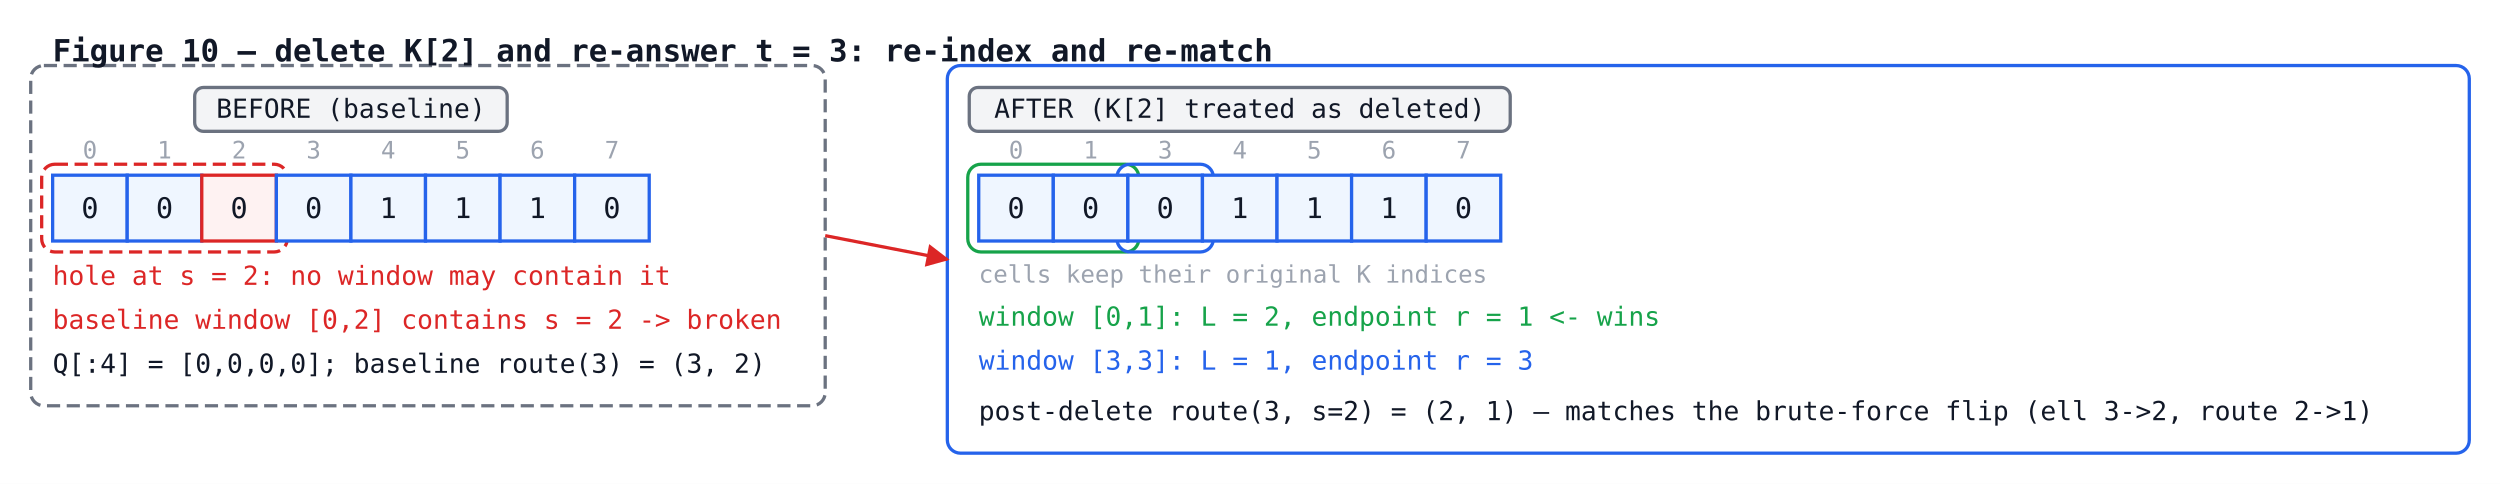
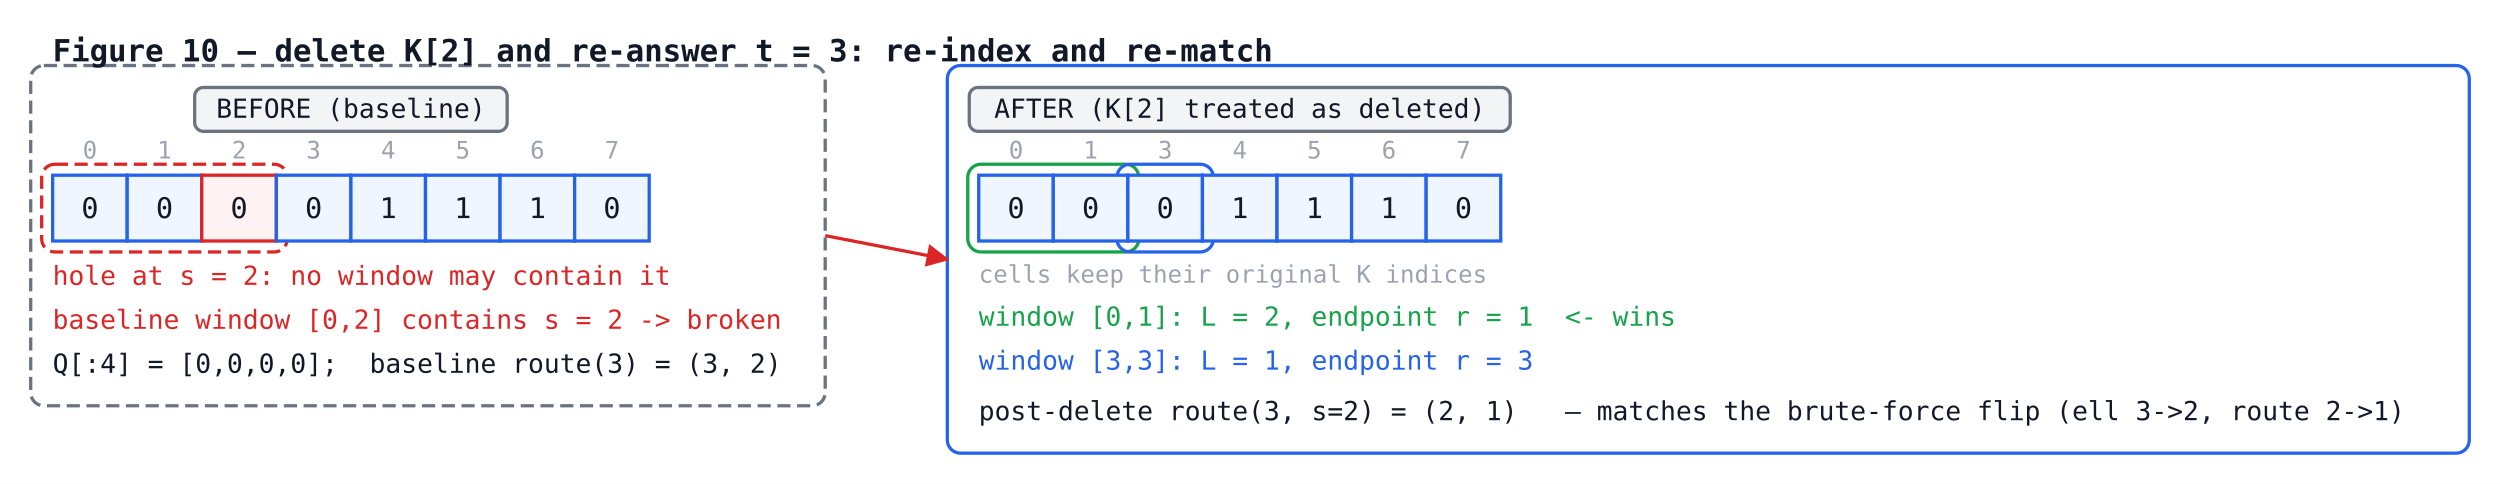
- <svg xmlns="http://www.w3.org/2000/svg" width="1139.84" height="220.62" viewBox="0 0 1139.84 220.62" role="img" aria-label="Figure 10 — delete K[2] and re-answer t = 3: re-index and re-match">
+ <svg xmlns="http://www.w3.org/2000/svg" xml:space="preserve" width="1139.84" height="220.62" viewBox="0 0 1139.84 220.62" role="img" aria-label="Figure 10 — delete K[2] and re-answer t = 3: re-index and re-match">
  <defs>
    <marker id="arr-dc2626" viewBox="0 0 10 10" refX="9" refY="5" markerWidth="7" markerHeight="7" orient="auto-start-reverse">
      <path d="M 0 0 L 10 5 L 0 10 z" fill="#dc2626" />
    </marker>
    <marker id="arr-374151" viewBox="0 0 10 10" refX="9" refY="5" markerWidth="7" markerHeight="7" orient="auto-start-reverse">
      <path d="M 0 0 L 10 5 L 0 10 z" fill="#374151" />
    </marker>
  </defs>
  <rect x="0" y="0" width="1139.84" height="220.62" fill="#ffffff" />
  <rect x="19" y="74.88" width="112" height="40" rx="6" fill="none" stroke="#dc2626" stroke-width="1.5" stroke-dasharray="6,3" />
  <rect x="14" y="29.88" width="362.24" height="155.12" rx="6" fill="none" stroke="#6b7280" stroke-width="1.5" stroke-dasharray="6,3" />
  <rect x="441.24" y="74.88" width="78" height="40" rx="6" fill="none" stroke="#16a34a" stroke-width="1.5" />
  <rect x="509.24" y="74.88" width="44" height="40" rx="6" fill="none" stroke="#2563eb" stroke-width="1.5" />
  <rect x="431.92" y="29.88" width="693.92" height="176.74" rx="6" fill="none" stroke="#2563eb" stroke-width="1.5" />
  <path d="M 376.24 107.44 L 431.92 118.25" fill="none" stroke="#dc2626" stroke-width="1.5" marker-end="url(#arr-dc2626)" />
  <rect x="24" y="79.88" width="34" height="30" fill="#eff6ff" stroke="#2563eb" stroke-width="1.5" />
  <text x="41" y="99.43" font-family="Consolas,Menlo,monospace" font-size="13" fill="#111827" text-anchor="middle">0</text>
  <rect x="58" y="79.88" width="34" height="30" fill="#eff6ff" stroke="#2563eb" stroke-width="1.5" />
  <text x="75" y="99.43" font-family="Consolas,Menlo,monospace" font-size="13" fill="#111827" text-anchor="middle">0</text>
  <rect x="92" y="79.88" width="34" height="30" fill="#fef2f2" stroke="#dc2626" stroke-width="1.5" />
  <text x="109" y="99.43" font-family="Consolas,Menlo,monospace" font-size="13" fill="#111827" text-anchor="middle">0</text>
  <rect x="126" y="79.88" width="34" height="30" fill="#eff6ff" stroke="#2563eb" stroke-width="1.5" />
  <text x="143" y="99.43" font-family="Consolas,Menlo,monospace" font-size="13" fill="#111827" text-anchor="middle">0</text>
  <rect x="160" y="79.88" width="34" height="30" fill="#eff6ff" stroke="#2563eb" stroke-width="1.5" />
  <text x="177" y="99.43" font-family="Consolas,Menlo,monospace" font-size="13" fill="#111827" text-anchor="middle">1</text>
  <rect x="194" y="79.88" width="34" height="30" fill="#eff6ff" stroke="#2563eb" stroke-width="1.5" />
  <text x="211" y="99.43" font-family="Consolas,Menlo,monospace" font-size="13" fill="#111827" text-anchor="middle">1</text>
  <rect x="228" y="79.88" width="34" height="30" fill="#eff6ff" stroke="#2563eb" stroke-width="1.5" />
  <text x="245" y="99.43" font-family="Consolas,Menlo,monospace" font-size="13" fill="#111827" text-anchor="middle">1</text>
  <rect x="262" y="79.88" width="34" height="30" fill="#eff6ff" stroke="#2563eb" stroke-width="1.5" />
  <text x="279" y="99.43" font-family="Consolas,Menlo,monospace" font-size="13" fill="#111827" text-anchor="middle">0</text>
  <rect x="446.24" y="79.88" width="34" height="30" fill="#eff6ff" stroke="#2563eb" stroke-width="1.5" />
  <text x="463.24" y="99.43" font-family="Consolas,Menlo,monospace" font-size="13" fill="#111827" text-anchor="middle">0</text>
  <rect x="480.24" y="79.88" width="34" height="30" fill="#eff6ff" stroke="#2563eb" stroke-width="1.5" />
  <text x="497.24" y="99.43" font-family="Consolas,Menlo,monospace" font-size="13" fill="#111827" text-anchor="middle">0</text>
  <rect x="514.24" y="79.88" width="34" height="30" fill="#eff6ff" stroke="#2563eb" stroke-width="1.5" />
  <text x="531.24" y="99.43" font-family="Consolas,Menlo,monospace" font-size="13" fill="#111827" text-anchor="middle">0</text>
  <rect x="548.24" y="79.88" width="34" height="30" fill="#eff6ff" stroke="#2563eb" stroke-width="1.5" />
  <text x="565.24" y="99.43" font-family="Consolas,Menlo,monospace" font-size="13" fill="#111827" text-anchor="middle">1</text>
  <rect x="582.24" y="79.88" width="34" height="30" fill="#eff6ff" stroke="#2563eb" stroke-width="1.5" />
  <text x="599.24" y="99.43" font-family="Consolas,Menlo,monospace" font-size="13" fill="#111827" text-anchor="middle">1</text>
  <rect x="616.24" y="79.88" width="34" height="30" fill="#eff6ff" stroke="#2563eb" stroke-width="1.5" />
  <text x="633.24" y="99.43" font-family="Consolas,Menlo,monospace" font-size="13" fill="#111827" text-anchor="middle">1</text>
  <rect x="650.24" y="79.88" width="34" height="30" fill="#eff6ff" stroke="#2563eb" stroke-width="1.5" />
  <text x="667.24" y="99.43" font-family="Consolas,Menlo,monospace" font-size="13" fill="#111827" text-anchor="middle">0</text>
  <rect x="88.76" y="39.88" width="142.48" height="20" rx="4" fill="#f3f4f6" stroke="#6b7280" stroke-width="1.5" />
  <text x="160" y="53.72" font-family="Consolas,Menlo,monospace" font-size="12" fill="#111827" text-anchor="middle">BEFORE (baseline)</text>
  <rect x="441.92" y="39.88" width="246.64" height="20" rx="4" fill="#f3f4f6" stroke="#6b7280" stroke-width="1.5" />
  <text x="565.24" y="53.72" font-family="Consolas,Menlo,monospace" font-size="12" fill="#111827" text-anchor="middle">AFTER (K[2] treated as deleted)</text>
  <text x="24" y="28" font-family="Consolas,Menlo,monospace" font-size="14" fill="#111827" text-anchor="start" font-weight="bold">Figure 10 — delete K[2] and re-answer t = 3: re-index and re-match</text>
  <text x="41" y="72.26" font-family="Consolas,Menlo,monospace" font-size="11" fill="#9ca3af" text-anchor="middle">0</text>
  <text x="75" y="72.26" font-family="Consolas,Menlo,monospace" font-size="11" fill="#9ca3af" text-anchor="middle">1</text>
  <text x="109" y="72.26" font-family="Consolas,Menlo,monospace" font-size="11" fill="#9ca3af" text-anchor="middle">2</text>
  <text x="143" y="72.26" font-family="Consolas,Menlo,monospace" font-size="11" fill="#9ca3af" text-anchor="middle">3</text>
  <text x="177" y="72.26" font-family="Consolas,Menlo,monospace" font-size="11" fill="#9ca3af" text-anchor="middle">4</text>
  <text x="211" y="72.26" font-family="Consolas,Menlo,monospace" font-size="11" fill="#9ca3af" text-anchor="middle">5</text>
  <text x="245" y="72.26" font-family="Consolas,Menlo,monospace" font-size="11" fill="#9ca3af" text-anchor="middle">6</text>
  <text x="279" y="72.26" font-family="Consolas,Menlo,monospace" font-size="11" fill="#9ca3af" text-anchor="middle">7</text>
  <text x="24" y="129.88" font-family="Consolas,Menlo,monospace" font-size="12" fill="#dc2626" text-anchor="start">hole at s = 2: no window may contain it</text>
  <text x="24" y="149.92" font-family="Consolas,Menlo,monospace" font-size="12" fill="#dc2626" text-anchor="start">baseline window [0,2] contains s = 2 -&gt; broken</text>
  <text x="24" y="169.96" font-family="Consolas,Menlo,monospace" font-size="12" fill="#111827" text-anchor="start">Q[:4] = [0,0,0,0];  baseline route(3) = (3, 2)</text>
  <text x="463.24" y="72.26" font-family="Consolas,Menlo,monospace" font-size="11" fill="#9ca3af" text-anchor="middle">0</text>
  <text x="497.24" y="72.26" font-family="Consolas,Menlo,monospace" font-size="11" fill="#9ca3af" text-anchor="middle">1</text>
  <text x="531.24" y="72.26" font-family="Consolas,Menlo,monospace" font-size="11" fill="#9ca3af" text-anchor="middle">3</text>
  <text x="565.24" y="72.26" font-family="Consolas,Menlo,monospace" font-size="11" fill="#9ca3af" text-anchor="middle">4</text>
  <text x="599.24" y="72.26" font-family="Consolas,Menlo,monospace" font-size="11" fill="#9ca3af" text-anchor="middle">5</text>
  <text x="633.24" y="72.26" font-family="Consolas,Menlo,monospace" font-size="11" fill="#9ca3af" text-anchor="middle">6</text>
  <text x="667.24" y="72.26" font-family="Consolas,Menlo,monospace" font-size="11" fill="#9ca3af" text-anchor="middle">7</text>
  <text x="446.24" y="128.88" font-family="Consolas,Menlo,monospace" font-size="11" fill="#9ca3af" text-anchor="start">cells keep their original K indices</text>
  <text x="446.24" y="148.5" font-family="Consolas,Menlo,monospace" font-size="12" fill="#16a34a" text-anchor="start">window [0,1]: L = 2, endpoint r = 1  &lt;- wins</text>
  <text x="446.24" y="168.54" font-family="Consolas,Menlo,monospace" font-size="12" fill="#2563eb" text-anchor="start">window [3,3]: L = 1, endpoint r = 3</text>
  <text x="446.24" y="191.58" font-family="Consolas,Menlo,monospace" font-size="12" fill="#111827" text-anchor="start">post-delete route(3, s=2) = (2, 1)   — matches the brute-force flip (ell 3-&gt;2, route 2-&gt;1)</text>
</svg>
